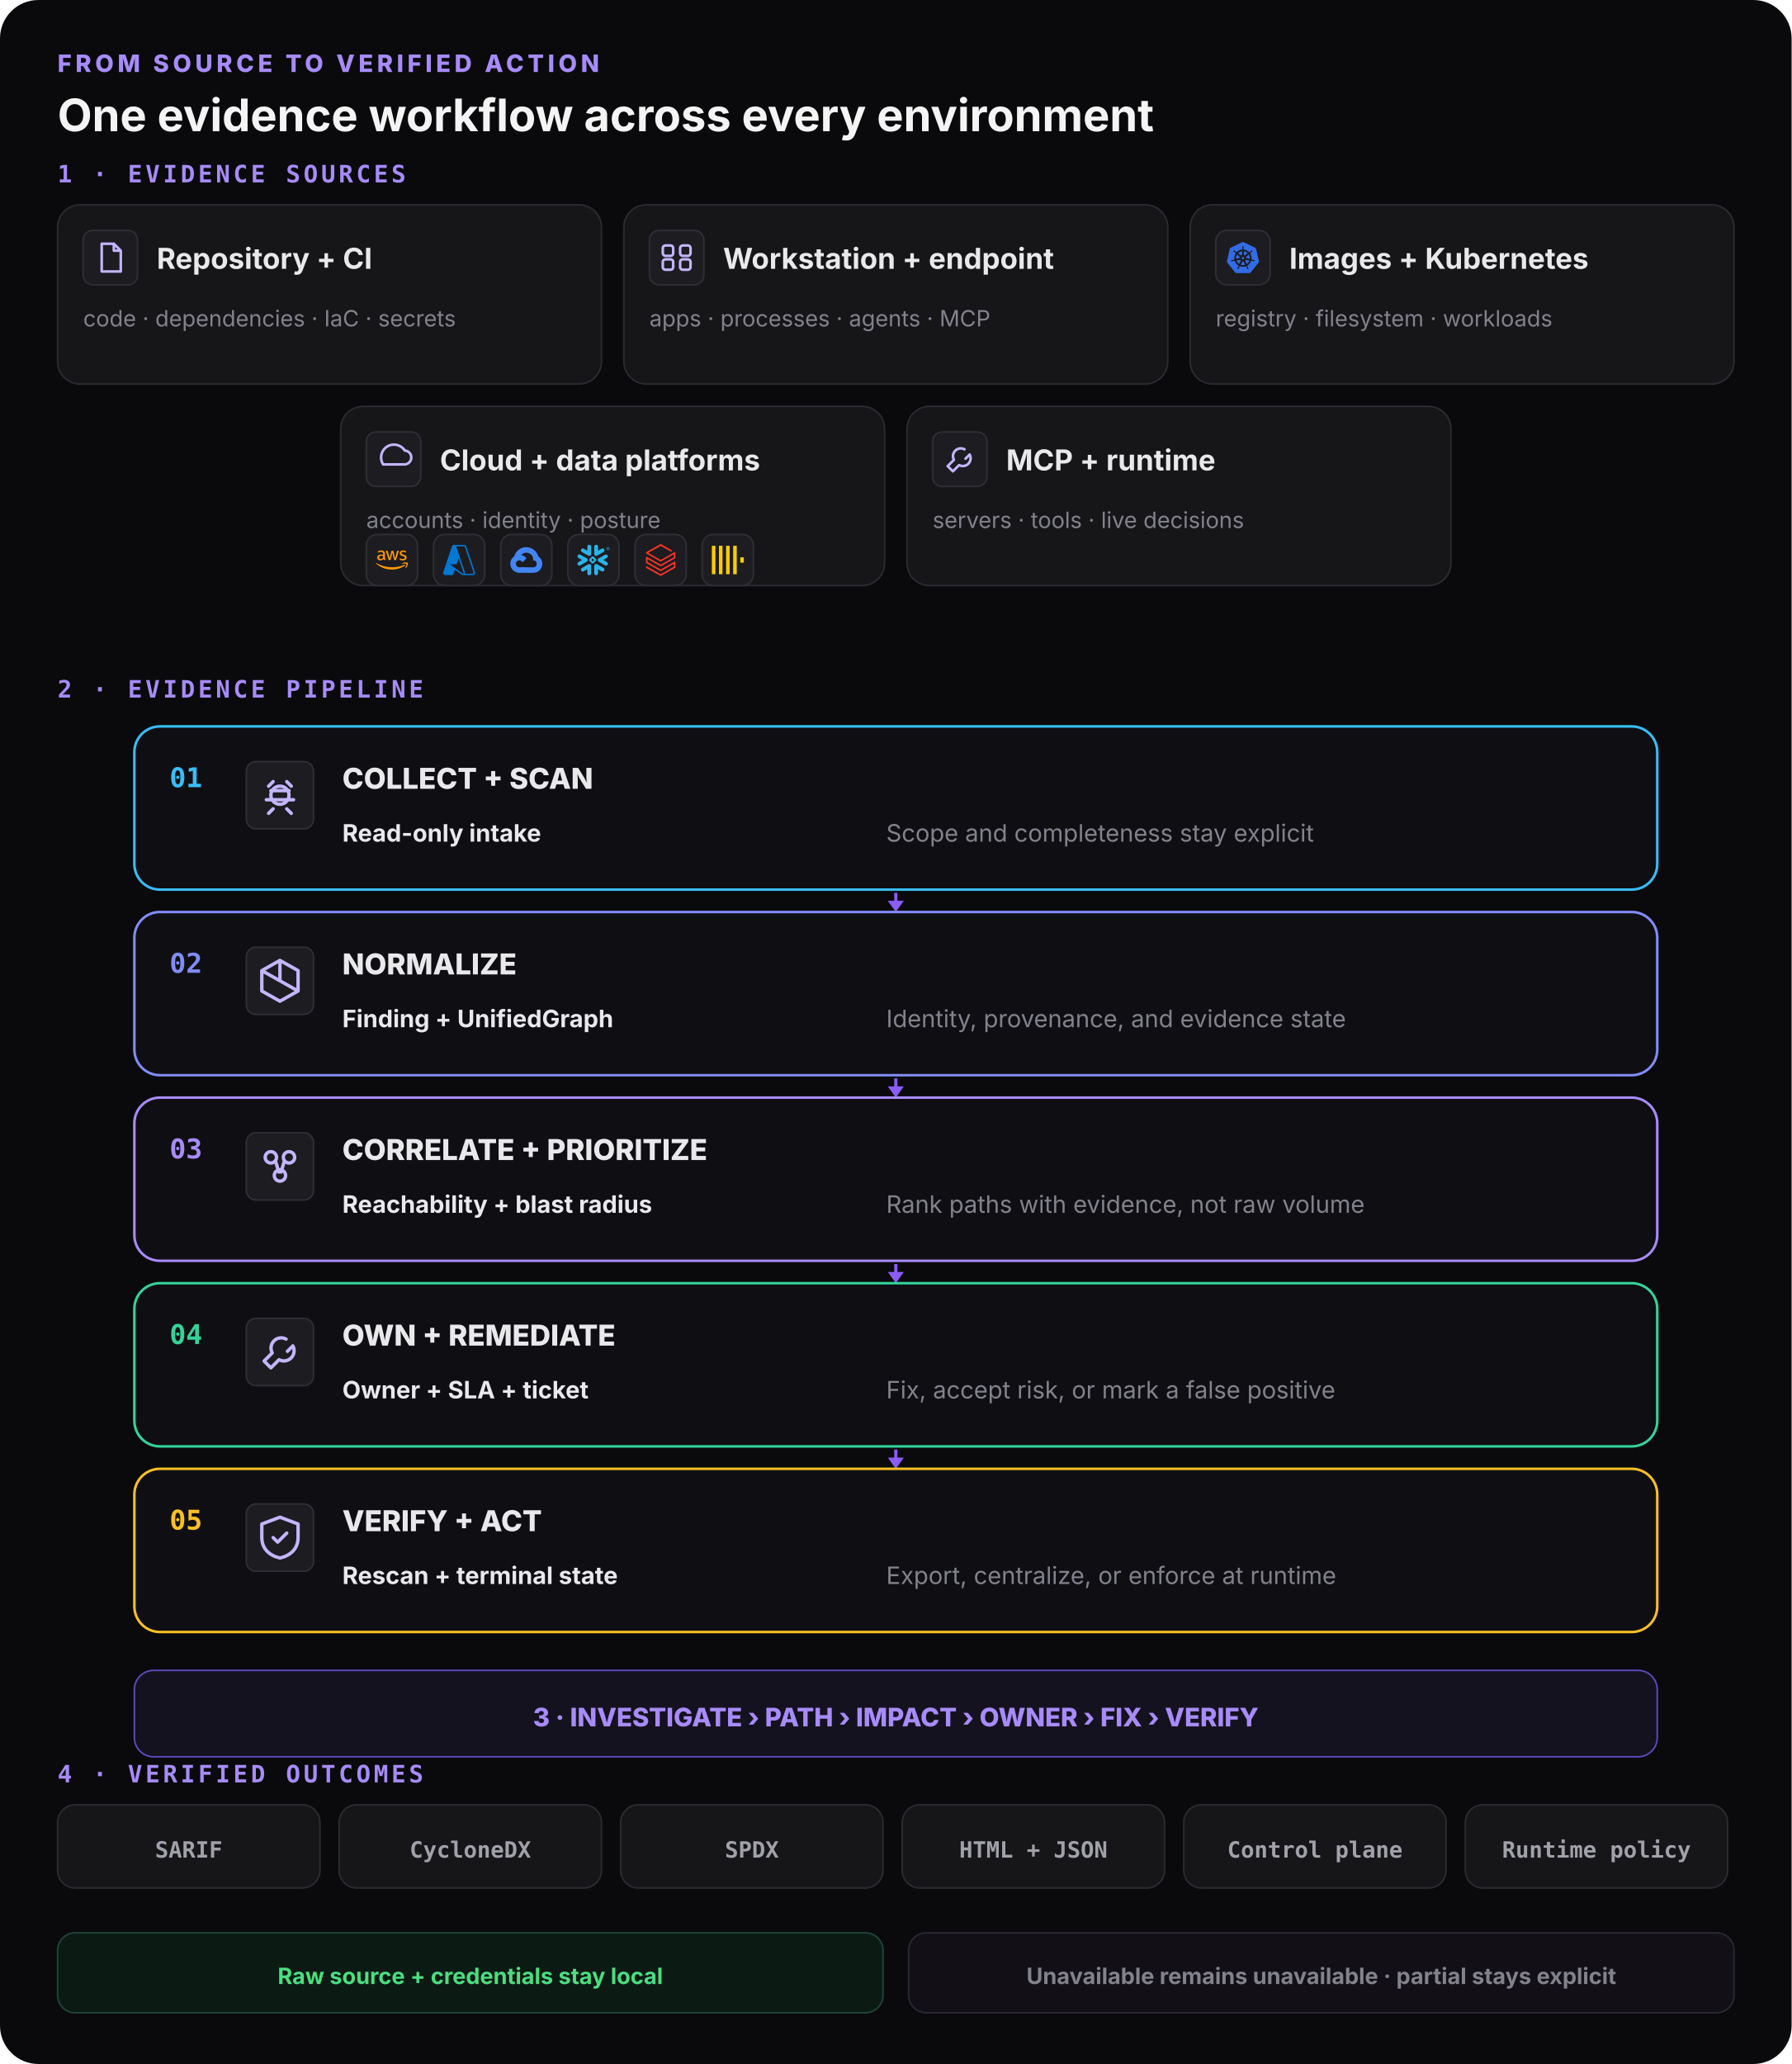
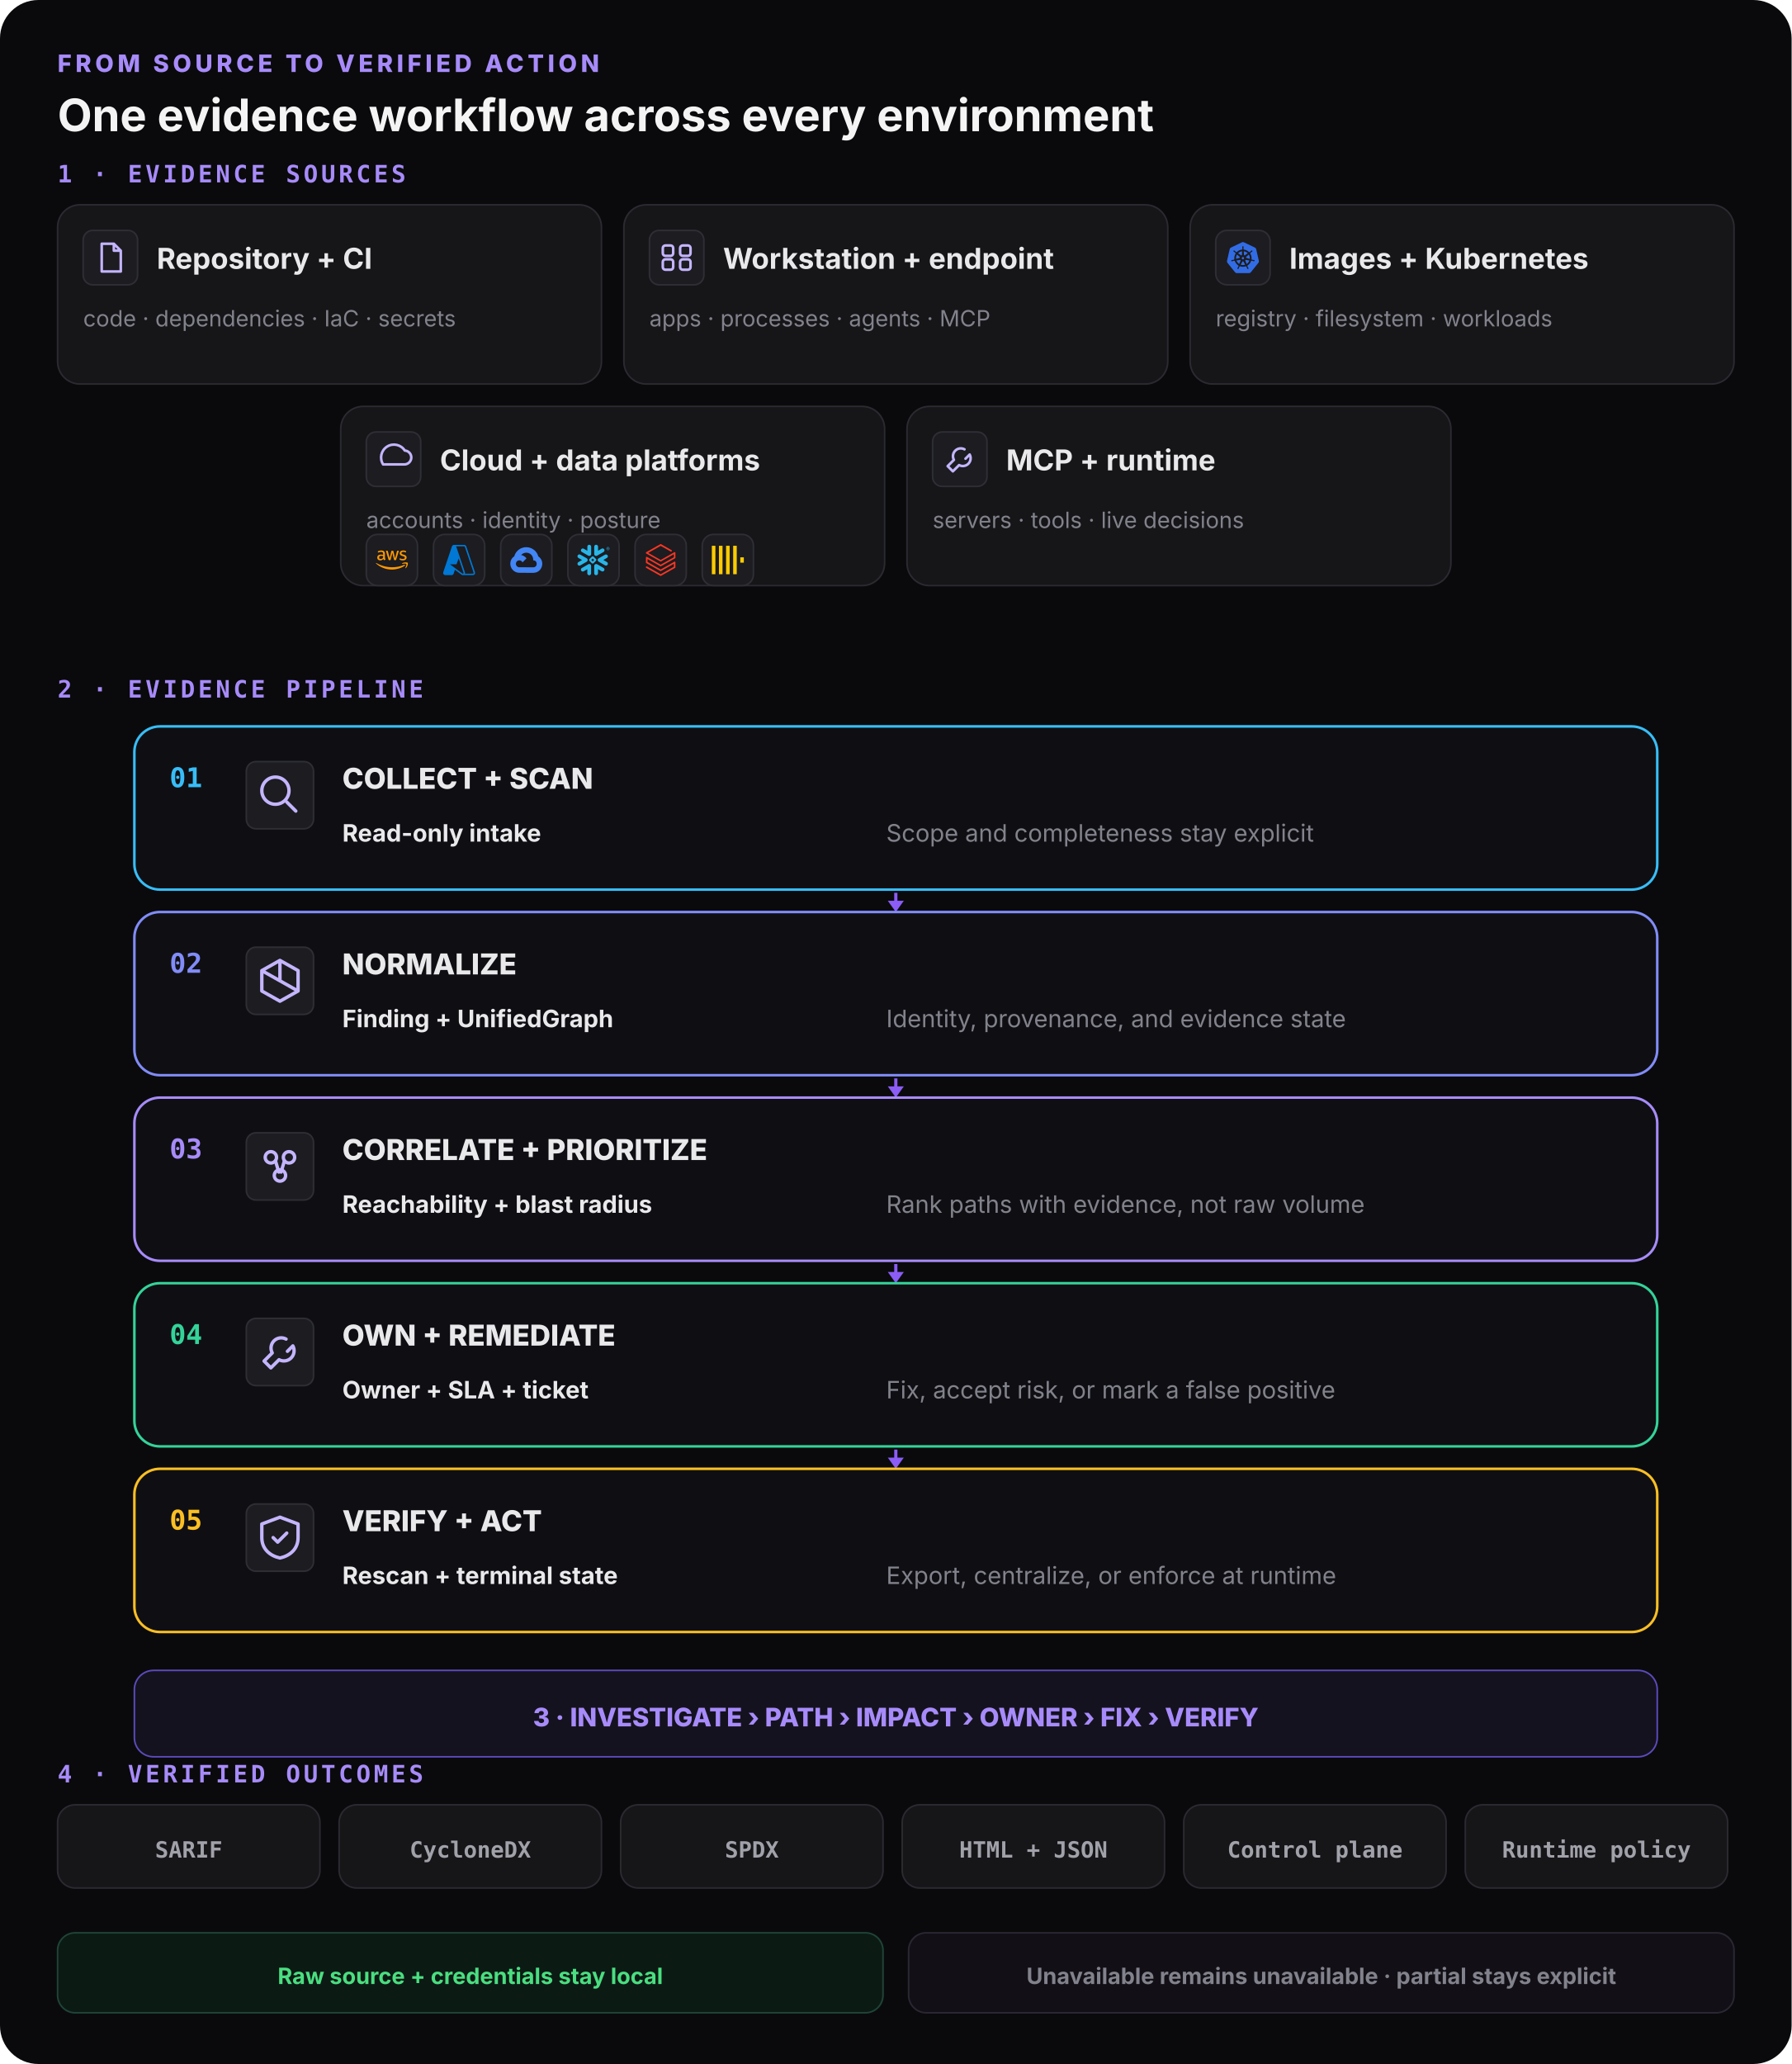
<svg xmlns="http://www.w3.org/2000/svg" width="1120" height="1290" viewBox="0 0 1120 1290" fill="none">
  <rect width="1120" height="1290" rx="24" fill="#0a0a0c" />
  <text x="36" y="45" font-family="Inter,system-ui,sans-serif" font-size="15" font-weight="800" letter-spacing="0.16em" fill="#a78bfa">FROM SOURCE TO VERIFIED ACTION</text>
  <text x="36" y="82" font-family="Inter,system-ui,sans-serif" font-size="28" font-weight="750" fill="#f4f4f5">One evidence workflow across every environment</text>
  <text x="36" y="114" font-family="ui-monospace,monospace" font-size="15" font-weight="800" letter-spacing="0.13em" fill="#a78bfa">1 · EVIDENCE SOURCES</text>
  <rect x="36.0" y="128" width="340" height="112" rx="14" fill="#161619" stroke="#2a2a31" />
  <rect x="52.0" y="144" width="34" height="34" rx="6" fill="#1c1c21" stroke="#2e2e35" />
  <g transform="translate(56.0,148) scale(1.083333)" fill="none" stroke="#c4b5fd" stroke-width="1.5" stroke-linecap="round" stroke-linejoin="round">
    <path d="M7 4h7l4 4v12H7z M14 4v4h4" />
  </g>
  <text x="98.0" y="168" font-family="Inter,system-ui,sans-serif" font-size="18" font-weight="750" fill="#e9e9ec">Repository + CI</text>
  <text x="52.0" y="204" font-family="Inter,system-ui,sans-serif" font-size="14" fill="#82828c">code · dependencies · IaC · secrets</text>
  <rect x="390.0" y="128" width="340" height="112" rx="14" fill="#161619" stroke="#2a2a31" />
  <rect x="406.0" y="144" width="34" height="34" rx="6" fill="#1c1c21" stroke="#2e2e35" />
  <g transform="translate(410.0,148) scale(1.083333)" fill="none" stroke="#c4b5fd" stroke-width="1.5" stroke-linecap="round" stroke-linejoin="round">
    <rect x="4" y="5" width="6" height="6" rx="1.5" />
    <rect x="14" y="5" width="6" height="6" rx="1.5" />
    <rect x="4" y="13" width="6" height="6" rx="1.5" />
    <rect x="14" y="13" width="6" height="6" rx="1.5" />
  </g>
  <text x="452.0" y="168" font-family="Inter,system-ui,sans-serif" font-size="18" font-weight="750" fill="#e9e9ec">Workstation + endpoint</text>
  <text x="406.0" y="204" font-family="Inter,system-ui,sans-serif" font-size="14" fill="#82828c">apps · processes · agents · MCP</text>
  <rect x="744.0" y="128" width="340" height="112" rx="14" fill="#161619" stroke="#2a2a31" />
  <g data-vendor="Kubernetes">
    <rect x="760.0" y="144" width="34" height="34" rx="7" fill="#1c1c21" stroke="#2e2e35" />
    <g transform="translate(767.0,151) scale(0.8333333)" fill="#326CE5">
      <path d="M10.204 14.35l.007.01-.999 2.413a5.171 5.171 0 0 1-2.075-2.597l2.578-.437.004.005a.44.44 0 0 1 .484.606zm-.833-2.129a.44.44 0 0 0 .173-.756l.002-.011L7.585 9.7a5.143 5.143 0 0 0-.73 3.255l2.514-.725.002-.009zm1.145-1.98a.44.44 0 0 0 .699-.337l.01-.005.15-2.62a5.144 5.144 0 0 0-3.01 1.442l2.147 1.523.004-.002zm.76 2.75l.723.349.722-.347.18-.78-.5-.623h-.804l-.5.623.179.779zm1.5-3.095a.44.44 0 0 0 .7.336l.008.003 2.134-1.513a5.188 5.188 0 0 0-2.992-1.442l.148 2.615.002.001zm10.876 5.97l-5.773 7.181a1.6 1.6 0 0 1-1.248.594l-9.261.003a1.6 1.6 0 0 1-1.247-.596l-5.776-7.18a1.583 1.583 0 0 1-.307-1.34L2.1 5.573c.108-.47.425-.864.863-1.073L11.305.513a1.606 1.606 0 0 1 1.385 0l8.345 3.985c.438.209.755.604.863 1.073l2.062 8.955c.108.47-.005.963-.308 1.34zm-3.289-2.057c-.042-.01-.103-.026-.145-.034-.174-.033-.315-.025-.479-.038-.35-.037-.638-.067-.895-.148-.105-.04-.18-.165-.216-.216l-.201-.059a6.45 6.45 0 0 0-.105-2.332 6.465 6.465 0 0 0-.936-2.163c.052-.047.15-.133.177-.159.008-.09.001-.183.094-.282.197-.185.444-.338.743-.522.142-.084.273-.137.415-.242.032-.024.076-.062.11-.089.24-.191.295-.52.123-.736-.172-.216-.506-.236-.745-.045-.034.027-.08.062-.111.088-.134.116-.217.23-.33.35-.246.25-.45.458-.673.609-.097.056-.239.037-.303.033l-.19.135a6.545 6.545 0 0 0-4.146-2.003l-.012-.223c-.065-.062-.143-.115-.163-.25-.022-.268.015-.557.057-.905.023-.163.061-.298.068-.475.001-.04-.001-.099-.001-.142 0-.306-.224-.555-.5-.555-.275 0-.499.249-.499.555l.001.014c0 .041-.002.092 0 .128.006.177.044.312.067.475.042.348.078.637.056.906a.545.545 0 0 1-.162.258l-.012.211a6.424 6.424 0 0 0-4.166 2.003 8.373 8.373 0 0 1-.18-.128c-.09.012-.18.04-.297-.029-.223-.15-.427-.358-.673-.608-.113-.12-.195-.234-.329-.349-.03-.026-.077-.062-.111-.088a.594.594 0 0 0-.348-.132.481.481 0 0 0-.398.176c-.172.216-.117.546.123.737l.007.005.104.083c.142.105.272.159.414.242.299.185.546.338.743.522.076.082.09.226.1.288l.16.143a6.462 6.462 0 0 0-1.02 4.506l-.208.06c-.055.072-.133.184-.215.217-.257.081-.546.11-.895.147-.164.014-.305.006-.48.039-.037.007-.09.02-.133.03l-.004.002-.007.002c-.295.071-.484.342-.423.608.061.267.349.429.645.365l.007-.001.01-.003.129-.029c.17-.046.294-.113.448-.172.33-.118.604-.217.87-.256.112-.009.23.069.288.101l.217-.037a6.5 6.5 0 0 0 2.88 3.596l-.09.218c.033.084.069.199.044.282-.097.252-.263.517-.452.813-.091.136-.185.242-.268.399-.02.037-.045.095-.064.134-.128.275-.034.591.213.71.248.12.556-.007.69-.282v-.002c.02-.039.046-.09.062-.127.07-.162.094-.301.144-.458.132-.332.205-.68.387-.897.05-.06.13-.082.215-.105l.113-.205a6.453 6.453 0 0 0 4.609.012l.106.192c.086.028.18.042.256.155.136.232.229.507.342.84.05.156.074.295.145.457.016.037.043.09.062.129.133.276.442.402.69.282.247-.118.341-.435.213-.71-.02-.039-.045-.096-.065-.134-.083-.156-.177-.261-.268-.398-.19-.296-.346-.541-.443-.793-.04-.13.007-.21.038-.294-.018-.022-.059-.144-.083-.202a6.499 6.499 0 0 0 2.88-3.622c.064.01.176.03.213.038.075-.05.144-.114.28-.104.266.039.54.138.87.256.154.06.277.128.448.173.036.01.088.019.13.028l.009.003.007.001c.297.064.584-.098.645-.365.06-.266-.128-.537-.423-.608zM16.4 9.701l-1.95 1.746v.005a.44.44 0 0 0 .173.757l.003.01 2.526.728a5.199 5.199 0 0 0-.108-1.674A5.208 5.208 0 0 0 16.4 9.7zm-4.013 5.325a.437.437 0 0 0-.404-.232.44.44 0 0 0-.372.233h-.002l-1.268 2.292a5.164 5.164 0 0 0 3.326.003l-1.27-2.296h-.01zm1.888-1.293a.44.44 0 0 0-.27.036.44.44 0 0 0-.214.572l-.003.004 1.01 2.438a5.15 5.15 0 0 0 2.081-2.615l-2.6-.44-.004.005z" />
    </g>
  </g>
  <text x="806.0" y="168" font-family="Inter,system-ui,sans-serif" font-size="18" font-weight="750" fill="#e9e9ec">Images + Kubernetes</text>
  <text x="760.0" y="204" font-family="Inter,system-ui,sans-serif" font-size="14" fill="#82828c">registry · filesystem · workloads</text>
  <rect x="213.0" y="254" width="340" height="112" rx="14" fill="#161619" stroke="#2a2a31" />
  <rect x="229.0" y="270" width="34" height="34" rx="6" fill="#1c1c21" stroke="#2e2e35" />
  <g transform="translate(233.0,274) scale(1.083333)" fill="none" stroke="#c4b5fd" stroke-width="1.5" stroke-linecap="round" stroke-linejoin="round">
    <path d="M6 15h12a4 4 0 0 0 .5-8A6 6 0 0 0 6 15z" />
  </g>
  <text x="275.0" y="294" font-family="Inter,system-ui,sans-serif" font-size="18" font-weight="750" fill="#e9e9ec">Cloud + data platforms</text>
  <text x="229.0" y="330" font-family="Inter,system-ui,sans-serif" font-size="14" fill="#82828c">accounts · identity · posture</text>
  <g data-vendor="AWS">
    <rect x="229.0" y="334" width="32" height="32" rx="7" fill="#1c1c21" stroke="#2e2e35" />
    <g transform="translate(235.0,340) scale(0.8333333)" fill="#FF9900">
      <path d="M6.763 10.036c0 .296.032.535.088.71.064.176.144.368.256.576.04.063.056.127.056.183 0 .08-.048.16-.152.24l-.503.335a.383.383 0 0 1-.208.072c-.08 0-.16-.04-.239-.112a2.47 2.47 0 0 1-.287-.375 6.18 6.18 0 0 1-.248-.471c-.622.734-1.405 1.101-2.347 1.101-.67 0-1.205-.191-1.596-.574-.391-.384-.59-.894-.59-1.533 0-.678.239-1.23.726-1.644.487-.415 1.133-.623 1.955-.623.272 0 .551.024.846.064.296.04.6.104.918.176v-.583c0-.607-.127-1.03-.375-1.277-.255-.248-.686-.367-1.3-.367-.28 0-.568.031-.863.103-.295.072-.583.16-.862.272a2.287 2.287 0 0 1-.28.104.488.488 0 0 1-.127.023c-.112 0-.168-.08-.168-.247v-.391c0-.128.016-.224.056-.28a.597.597 0 0 1 .224-.167c.279-.144.614-.264 1.005-.36a4.84 4.84 0 0 1 1.246-.151c.95 0 1.644.216 2.091.647.439.43.662 1.085.662 1.963v2.586zm-3.24 1.214c.263 0 .534-.048.822-.144.287-.096.543-.271.758-.51.128-.152.224-.32.272-.512.047-.191.08-.423.08-.694v-.335a6.66 6.66 0 0 0-.735-.136 6.02 6.02 0 0 0-.75-.048c-.535 0-.926.104-1.19.32-.263.215-.39.518-.39.917 0 .375.095.655.295.846.191.2.47.296.838.296zm6.41.862c-.144 0-.24-.024-.304-.08-.064-.048-.12-.16-.168-.311L7.586 5.55a1.398 1.398 0 0 1-.072-.32c0-.128.064-.2.191-.2h.783c.151 0 .255.025.31.08.065.048.113.16.16.312l1.342 5.284 1.245-5.284c.04-.16.088-.264.151-.312a.549.549 0 0 1 .32-.08h.638c.152 0 .256.025.32.08.063.048.12.16.151.312l1.261 5.348 1.381-5.348c.048-.16.104-.264.16-.312a.52.52 0 0 1 .311-.08h.743c.127 0 .2.065.2.2 0 .04-.009.08-.017.128a1.137 1.137 0 0 1-.056.2l-1.923 6.17c-.048.16-.104.263-.168.311a.51.51 0 0 1-.303.08h-.687c-.151 0-.255-.024-.32-.08-.063-.056-.119-.16-.15-.32l-1.238-5.148-1.23 5.14c-.04.16-.087.264-.15.32-.065.056-.177.08-.32.08zm10.256.215c-.415 0-.83-.048-1.229-.143-.399-.096-.71-.2-.918-.32-.128-.071-.215-.151-.247-.223a.563.563 0 0 1-.048-.224v-.407c0-.167.064-.247.183-.247.048 0 .096.008.144.024.048.016.12.048.2.08.271.12.566.215.878.279.319.064.63.096.95.096.502 0 .894-.088 1.165-.264a.86.86 0 0 0 .415-.758.777.777 0 0 0-.215-.559c-.144-.151-.416-.287-.807-.415l-1.157-.36c-.583-.183-1.014-.454-1.277-.813a1.902 1.902 0 0 1-.4-1.158c0-.335.073-.63.216-.886.144-.255.335-.479.575-.654.24-.184.51-.32.83-.415.32-.096.655-.136 1.006-.136.175 0 .359.008.535.032.183.024.35.056.518.088.16.04.312.08.455.127.144.048.256.096.336.144a.69.69 0 0 1 .24.2.43.43 0 0 1 .071.263v.375c0 .168-.064.256-.184.256a.83.83 0 0 1-.303-.096 3.652 3.652 0 0 0-1.532-.311c-.455 0-.815.071-1.062.223-.248.152-.375.383-.375.71 0 .224.08.416.24.567.159.152.454.304.877.44l1.134.358c.574.184.99.44 1.237.767.247.327.367.702.367 1.117 0 .343-.072.655-.207.926-.144.272-.336.511-.583.703-.248.2-.543.343-.886.447-.36.111-.734.167-1.142.167zM21.698 16.207c-2.626 1.94-6.442 2.969-9.722 2.969-4.598 0-8.74-1.7-11.87-4.526-.247-.223-.024-.527.272-.351 3.384 1.963 7.559 3.153 11.877 3.153 2.914 0 6.114-.607 9.06-1.852.439-.2.814.287.383.607zM22.792 14.961c-.336-.43-2.22-.207-3.074-.103-.255.032-.295-.192-.063-.36 1.5-1.053 3.967-.75 4.254-.399.287.36-.08 2.826-1.485 4.007-.215.184-.423.088-.327-.151.32-.79 1.03-2.57.695-2.994z" />
    </g>
  </g>
  <g data-vendor="Azure">
    <rect x="271.0" y="334" width="32" height="32" rx="7" fill="#1c1c21" stroke="#2e2e35" />
    <g transform="translate(277.0,340) scale(0.8333333)" fill="#0078D4">
      <path d="M22.379 23.343a1.62 1.62 0 0 0 1.536-2.14v.002L17.35 1.76A1.62 1.62 0 0 0 15.816.657H8.184A1.62 1.62 0 0 0 6.65 1.76L.086 21.204a1.62 1.62 0 0 0 1.536 2.139h4.741a1.62 1.62 0 0 0 1.535-1.103l.977-2.892 4.947 3.675c.28.208.618.32.966.32m-3.084-12.531 3.624 10.739a.54.54 0 0 1-.51.713v-.001h-.03a.54.54 0 0 1-.322-.106l-9.287-6.9h4.853m6.313 7.006c.116-.326.13-.694.007-1.058L9.79 1.76a1.722 1.722 0 0 0-.007-.02h6.034a.54.54 0 0 1 .512.366l6.562 19.445a.54.54 0 0 1-.338.684" />
    </g>
  </g>
  <g data-vendor="Google Cloud">
    <rect x="313.0" y="334" width="32" height="32" rx="7" fill="#1c1c21" stroke="#2e2e35" />
    <g transform="translate(319.0,340) scale(0.8333333)" fill="#4285F4">
      <path d="M12.19 2.38a9.344 9.344 0 0 0-9.234 6.893c.053-.02-.055.013 0 0-3.875 2.551-3.922 8.11-.247 10.941l.006-.007-.007.03a6.717 6.717 0 0 0 4.077 1.356h5.173l.03.03h5.192c6.687.053 9.376-8.605 3.835-12.35a9.365 9.365 0 0 0-2.821-4.552l-.043.043.006-.05A9.344 9.344 0 0 0 12.19 2.38zm-.358 4.146c1.244-.04 2.518.368 3.486 1.15a5.186 5.186 0 0 1 1.862 4.078v.518c3.53-.07 3.53 5.262 0 5.193h-5.193l-.008.009v-.04H6.785a2.59 2.59 0 0 1-1.067-.23h.001a2.597 2.597 0 1 1 3.437-3.437l3.013-3.012A6.747 6.747 0 0 0 8.11 8.24c.018-.01.04-.026.054-.023a5.186 5.186 0 0 1 3.67-1.69z" />
    </g>
  </g>
  <g data-vendor="Snowflake">
    <rect x="355.0" y="334" width="32" height="32" rx="7" fill="#1c1c21" stroke="#2e2e35" />
    <g transform="translate(361.0,340) scale(0.8333333)" fill="#29B5E8">
      <path d="M24 3.459c0 .646-.418 1.18-1.141 1.18-.723 0-1.142-.534-1.142-1.18 0-.647.419-1.18 1.142-1.18.723 0 1.141.533 1.141 1.18zm-.228 0c0-.533-.38-.951-.913-.951s-.913.38-.913.95c0 .533.38.952.913.952.57 0 .913-.419.913-.951zm-1.37-.533h.495c.266 0 .456.152.456.38 0 .153-.076.229-.19.305l.19.266v.038h-.266l-.19-.266h-.229v.266h-.266zm.495.228h-.229v.267h.229c.114 0 .152-.038.152-.114.038-.077-.038-.153-.152-.153zM7.602 12.4c.038-.151.076-.304.076-.456 0-.114-.038-.228-.038-.342-.114-.343-.304-.647-.646-.838l-4.87-2.777c-.685-.38-1.56-.152-1.94.533-.381.685-.153 1.56.532 1.94l2.701 1.56-2.701 1.56c-.685.38-.913 1.256-.533 1.94.38.685 1.256.914 1.94.533l4.832-2.777c.343-.267.571-.533.647-.876zm1.332 2.626c-.266-.038-.57.038-.837.19l-4.832 2.777c-.685.38-.913 1.256-.532 1.94.38.686 1.255.914 1.94.533l2.701-1.56v3.12c0 .8.647 1.408 1.446 1.408.799 0 1.407-.647 1.407-1.408v-5.592c0-.761-.57-1.37-1.293-1.408zm4.946-6.088c.266.038.57-.038.837-.19l4.832-2.777c.685-.38.913-1.256.532-1.94-.38-.686-1.255-.914-1.94-.533l-2.701 1.56V1.975c0-.799-.647-1.408-1.446-1.408-.799 0-1.446.609-1.446 1.408V7.53c0 .76.609 1.37 1.332 1.407zM3.265 5.97l4.832 2.777c.266.152.533.19.837.19.723-.038 1.331-.684 1.331-1.407V1.975c0-.799-.646-1.408-1.407-1.408-.799 0-1.446.647-1.446 1.408v3.12l-2.701-1.56c-.685-.38-1.56-.152-1.94.533-.419.646-.19 1.521.494 1.902zm9.093 6.011a.412.412 0 00-.114-.266l-.57-.571a.346.346 0 00-.267-.114.412.412 0 00-.266.114l-.571.57a.411.411 0 00-.114.267c0 .076.038.19.114.267l.57.57a.345.345 0 00.267.114c.076 0 .19-.038.266-.114l.571-.57a.412.412 0 00.114-.267zm1.598.533L11.94 14.53c-.039.038-.153.114-.229.114h-.608a.411.411 0 01-.267-.114L8.82 12.514a.408.408 0 01-.076-.229v-.608c0-.076.038-.19.114-.267l2.016-2.016a.41.41 0 01.267-.114h.608a.41.41 0 01.267.114l2.016 2.016a.347.347 0 01.114.267v.608c-.076.077-.114.19-.19.229zm5.593 5.44l-4.832-2.777c-.266-.152-.57-.19-.837-.152-.723.038-1.332.684-1.332 1.408v5.554c0 .8.647 1.408 1.408 1.408.799 0 1.446-.647 1.446-1.408v-3.12l2.7 1.56c.686.38 1.561.152 1.941-.533.419-.646.19-1.521-.494-1.94zm2.549-7.533l-2.701 1.56 2.7 1.56c.686.38.914 1.256.533 1.94-.38.685-1.255.913-1.94.533l-4.832-2.778a1.644 1.644 0 01-.647-.798c-.037-.153-.076-.305-.076-.457 0-.114.039-.228.039-.342.114-.343.342-.647.646-.837l4.832-2.778c.685-.38 1.56-.152 1.94.533.457.609.19 1.484-.494 1.864" />
    </g>
  </g>
  <g data-vendor="Databricks">
    <rect x="397.0" y="334" width="32" height="32" rx="7" fill="#1c1c21" stroke="#2e2e35" />
    <g transform="translate(403.0,340) scale(0.8333333)" fill="#FF3621">
      <path d="M.95 14.184L12 20.403l9.919-5.55v2.21L12 22.662l-10.484-5.96-.565.308v.77L12 24l11.05-6.218v-4.317l-.515-.309L12 19.118l-9.867-5.653v-2.21L12 16.805l11.05-6.218V6.32l-.515-.308L12 11.974 2.647 6.681 12 1.388l7.76 4.368.668-.411v-.566L12 0 .95 6.27v.72L12 13.207l9.919-5.55v2.26L12 15.52 1.516 9.56l-.565.308Z" />
    </g>
  </g>
  <g data-vendor="ClickHouse">
    <rect x="439.0" y="334" width="32" height="32" rx="7" fill="#1c1c21" stroke="#2e2e35" />
    <g transform="translate(445.0,340) scale(0.8333333)" fill="#FFCC01">
      <path d="M21.333 10H24v4h-2.667ZM16 1.335h2.667v21.33H16Zm-5.333 0h2.666v21.33h-2.666ZM0 22.665V1.335h2.667v21.33zm5.333-21.33H8v21.33H5.333Z" />
    </g>
  </g>
  <rect x="567.0" y="254" width="340" height="112" rx="14" fill="#161619" stroke="#2a2a31" />
  <rect x="583.0" y="270" width="34" height="34" rx="6" fill="#1c1c21" stroke="#2e2e35" />
  <g transform="translate(587.0,274) scale(1.083333)" fill="none" stroke="#c4b5fd" stroke-width="1.5" stroke-linecap="round" stroke-linejoin="round">
    <path d="M14.7 6.3a4.5 4.5 0 0 0-6.1 6.1L5 16l3 3 3.6-3.6a4.5 4.5 0 0 0 6.1-6.1l-2.4 2.4" />
  </g>
  <text x="629.0" y="294" font-family="Inter,system-ui,sans-serif" font-size="18" font-weight="750" fill="#e9e9ec">MCP + runtime</text>
  <text x="583.0" y="330" font-family="Inter,system-ui,sans-serif" font-size="14" fill="#82828c">servers · tools · live decisions</text>
  <text x="36" y="436" font-family="ui-monospace,monospace" font-size="15" font-weight="800" letter-spacing="0.13em" fill="#a78bfa">2 · EVIDENCE PIPELINE</text>
  <rect x="84" y="454" width="952" height="102" rx="16" fill="#0f0f13" stroke="#38bdf8" stroke-width="1.6" />
  <text x="106" y="492" font-family="ui-monospace,monospace" font-size="17" font-weight="800" fill="#38bdf8">01</text>
  <rect x="154" y="476" width="42" height="42" rx="6" fill="#1c1c21" stroke="#2e2e35" />
  <g transform="translate(158,480) scale(1.416667)" fill="none" stroke="#c4b5fd" stroke-width="1.5" stroke-linecap="round" stroke-linejoin="round">
-     <path d="M8 10h8M6 14h12M9 6l-2 2M15 6l2 2M9 18l-2 2M15 18l2 2" />
-     <circle cx="12" cy="12" r="4" />
+     <circle cx="10" cy="10" r="6" />
+     <path d="M15 15l4 4" />
  </g>
  <text x="214" y="493" font-family="Inter,system-ui,sans-serif" font-size="18" font-weight="800" fill="#e9e9ec">COLLECT + SCAN</text>
  <text x="214" y="526" font-family="Inter,system-ui,sans-serif" font-size="15" font-weight="700" fill="#e9e9ec">Read-only intake</text>
  <text x="554" y="526" font-family="Inter,system-ui,sans-serif" font-size="15" fill="#82828c">Scope and completeness stay explicit</text>
  <line x1="560.0" y1="558" x2="560.0" y2="565" stroke="#8b5cf6" stroke-width="2" />
  <polygon points="560.0,570 555.0,563 565.0,563" fill="#8b5cf6" />
  <rect x="84" y="570" width="952" height="102" rx="16" fill="#0f0f13" stroke="#818cf8" stroke-width="1.6" />
  <text x="106" y="608" font-family="ui-monospace,monospace" font-size="17" font-weight="800" fill="#818cf8">02</text>
  <rect x="154" y="592" width="42" height="42" rx="6" fill="#1c1c21" stroke="#2e2e35" />
  <g transform="translate(158,596) scale(1.416667)" fill="none" stroke="#c4b5fd" stroke-width="1.5" stroke-linecap="round" stroke-linejoin="round">
    <path d="M12 3l8 4.5v9L12 21l-8-4.5v-9z M12 3v9 M4 7.5l16 9" />
  </g>
  <text x="214" y="609" font-family="Inter,system-ui,sans-serif" font-size="18" font-weight="800" fill="#e9e9ec">NORMALIZE</text>
  <text x="214" y="642" font-family="Inter,system-ui,sans-serif" font-size="15" font-weight="700" fill="#e9e9ec">Finding + UnifiedGraph</text>
  <text x="554" y="642" font-family="Inter,system-ui,sans-serif" font-size="15" fill="#82828c">Identity, provenance, and evidence state</text>
  <line x1="560.0" y1="674" x2="560.0" y2="681" stroke="#8b5cf6" stroke-width="2" />
  <polygon points="560.0,686 555.0,679 565.0,679" fill="#8b5cf6" />
  <rect x="84" y="686" width="952" height="102" rx="16" fill="#0f0f13" stroke="#a78bfa" stroke-width="1.6" />
  <text x="106" y="724" font-family="ui-monospace,monospace" font-size="17" font-weight="800" fill="#a78bfa">03</text>
  <rect x="154" y="708" width="42" height="42" rx="6" fill="#1c1c21" stroke="#2e2e35" />
  <g transform="translate(158,712) scale(1.416667)" fill="none" stroke="#c4b5fd" stroke-width="1.5" stroke-linecap="round" stroke-linejoin="round">
    <circle cx="8" cy="8" r="2.5" />
    <circle cx="16" cy="8" r="2.5" />
    <circle cx="12" cy="16" r="2.5" />
    <path d="M10 9.5l1.5 5 M14 9.5l-1.5 5" />
  </g>
  <text x="214" y="725" font-family="Inter,system-ui,sans-serif" font-size="18" font-weight="800" fill="#e9e9ec">CORRELATE + PRIORITIZE</text>
  <text x="214" y="758" font-family="Inter,system-ui,sans-serif" font-size="15" font-weight="700" fill="#e9e9ec">Reachability + blast radius</text>
  <text x="554" y="758" font-family="Inter,system-ui,sans-serif" font-size="15" fill="#82828c">Rank paths with evidence, not raw volume</text>
  <line x1="560.0" y1="790" x2="560.0" y2="797" stroke="#8b5cf6" stroke-width="2" />
  <polygon points="560.0,802 555.0,795 565.0,795" fill="#8b5cf6" />
  <rect x="84" y="802" width="952" height="102" rx="16" fill="#0f0f13" stroke="#34d399" stroke-width="1.6" />
  <text x="106" y="840" font-family="ui-monospace,monospace" font-size="17" font-weight="800" fill="#34d399">04</text>
  <rect x="154" y="824" width="42" height="42" rx="6" fill="#1c1c21" stroke="#2e2e35" />
  <g transform="translate(158,828) scale(1.416667)" fill="none" stroke="#c4b5fd" stroke-width="1.5" stroke-linecap="round" stroke-linejoin="round">
    <path d="M14.7 6.3a4.5 4.5 0 0 0-6.1 6.1L5 16l3 3 3.6-3.6a4.5 4.5 0 0 0 6.1-6.1l-2.4 2.4" />
  </g>
  <text x="214" y="841" font-family="Inter,system-ui,sans-serif" font-size="18" font-weight="800" fill="#e9e9ec">OWN + REMEDIATE</text>
  <text x="214" y="874" font-family="Inter,system-ui,sans-serif" font-size="15" font-weight="700" fill="#e9e9ec">Owner + SLA + ticket</text>
  <text x="554" y="874" font-family="Inter,system-ui,sans-serif" font-size="15" fill="#82828c">Fix, accept risk, or mark a false positive</text>
  <line x1="560.0" y1="906" x2="560.0" y2="913" stroke="#8b5cf6" stroke-width="2" />
  <polygon points="560.0,918 555.0,911 565.0,911" fill="#8b5cf6" />
  <rect x="84" y="918" width="952" height="102" rx="16" fill="#0f0f13" stroke="#fbbf24" stroke-width="1.6" />
  <text x="106" y="956" font-family="ui-monospace,monospace" font-size="17" font-weight="800" fill="#fbbf24">05</text>
  <rect x="154" y="940" width="42" height="42" rx="6" fill="#1c1c21" stroke="#2e2e35" />
  <g transform="translate(158,944) scale(1.416667)" fill="none" stroke="#c4b5fd" stroke-width="1.5" stroke-linecap="round" stroke-linejoin="round">
    <path d="M12 3l8 3v6c0 5-3.5 8-8 9-4.5-1-8-4-8-9V6z" />
    <path d="M9 12l2 2 4-4" />
  </g>
  <text x="214" y="957" font-family="Inter,system-ui,sans-serif" font-size="18" font-weight="800" fill="#e9e9ec">VERIFY + ACT</text>
  <text x="214" y="990" font-family="Inter,system-ui,sans-serif" font-size="15" font-weight="700" fill="#e9e9ec">Rescan + terminal state</text>
  <text x="554" y="990" font-family="Inter,system-ui,sans-serif" font-size="15" fill="#82828c">Export, centralize, or enforce at runtime</text>
  <rect x="84" y="1044" width="952" height="54" rx="12" fill="#15121f" stroke="#5b4bbd" />
  <text x="560.0" y="1079" text-anchor="middle" font-family="Inter,system-ui,sans-serif" font-size="16" font-weight="800" fill="#a78bfa">3 · INVESTIGATE  ›  PATH  ›  IMPACT  ›  OWNER  ›  FIX  ›  VERIFY</text>
  <text x="36" y="1114" font-family="ui-monospace,monospace" font-size="15" font-weight="800" letter-spacing="0.13em" fill="#a78bfa">4 · VERIFIED OUTCOMES</text>
  <rect x="36" y="1128" width="164" height="52" rx="11" fill="#161619" stroke="#2a2a31" />
  <text x="118.0" y="1161" text-anchor="middle" font-family="ui-monospace,monospace" font-size="14" font-weight="750" fill="#a1a1aa">SARIF</text>
  <rect x="212" y="1128" width="164" height="52" rx="11" fill="#161619" stroke="#2a2a31" />
  <text x="294.0" y="1161" text-anchor="middle" font-family="ui-monospace,monospace" font-size="14" font-weight="750" fill="#a1a1aa">CycloneDX</text>
  <rect x="388" y="1128" width="164" height="52" rx="11" fill="#161619" stroke="#2a2a31" />
  <text x="470.0" y="1161" text-anchor="middle" font-family="ui-monospace,monospace" font-size="14" font-weight="750" fill="#a1a1aa">SPDX</text>
  <rect x="564" y="1128" width="164" height="52" rx="11" fill="#161619" stroke="#2a2a31" />
  <text x="646.0" y="1161" text-anchor="middle" font-family="ui-monospace,monospace" font-size="14" font-weight="750" fill="#a1a1aa">HTML + JSON</text>
  <rect x="740" y="1128" width="164" height="52" rx="11" fill="#161619" stroke="#2a2a31" />
  <text x="822.0" y="1161" text-anchor="middle" font-family="ui-monospace,monospace" font-size="14" font-weight="750" fill="#a1a1aa">Control plane</text>
  <rect x="916" y="1128" width="164" height="52" rx="11" fill="#161619" stroke="#2a2a31" />
  <text x="998.0" y="1161" text-anchor="middle" font-family="ui-monospace,monospace" font-size="14" font-weight="750" fill="#a1a1aa">Runtime policy</text>
  <rect x="36" y="1208" width="516" height="50" rx="11" fill="#0c1a14" stroke="#1f4438" />
  <text x="294" y="1240" text-anchor="middle" font-family="Inter,system-ui,sans-serif" font-size="14" font-weight="700" fill="#4ade80">Raw source + credentials stay local</text>
  <rect x="568" y="1208" width="516" height="50" rx="11" fill="#121016" stroke="#2a2733" />
  <text x="826" y="1240" text-anchor="middle" font-family="Inter,system-ui,sans-serif" font-size="14" font-weight="700" fill="#82828c">Unavailable remains unavailable · partial stays explicit</text>
</svg>
